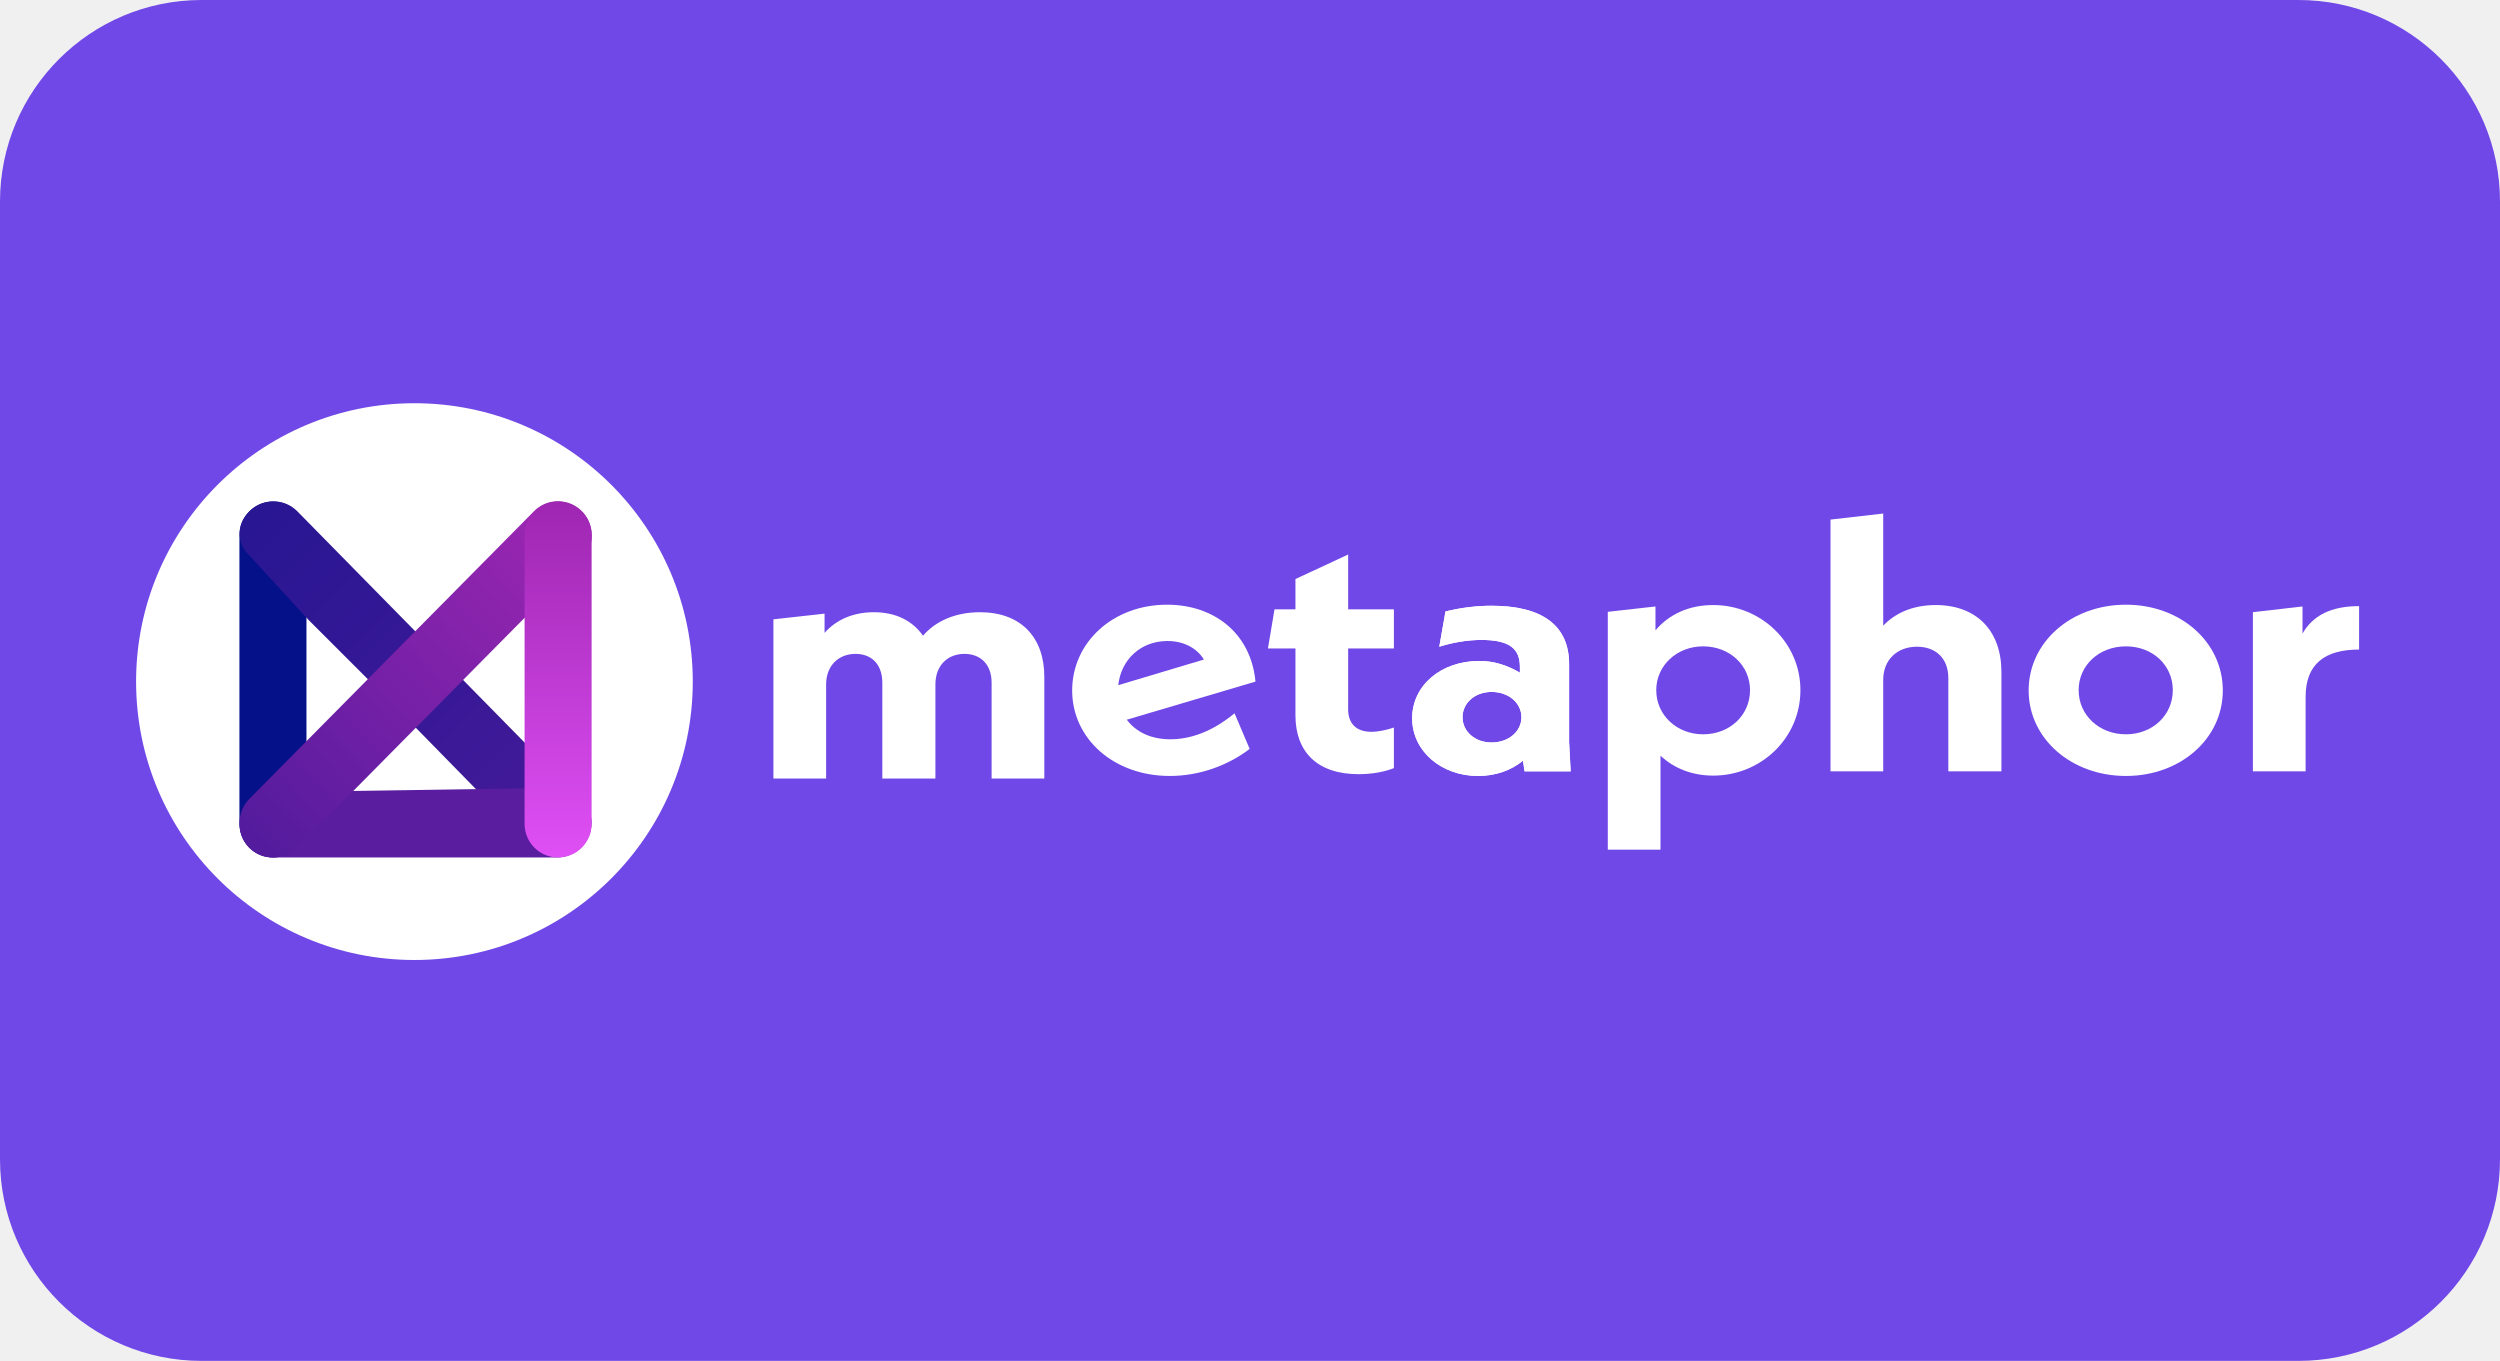
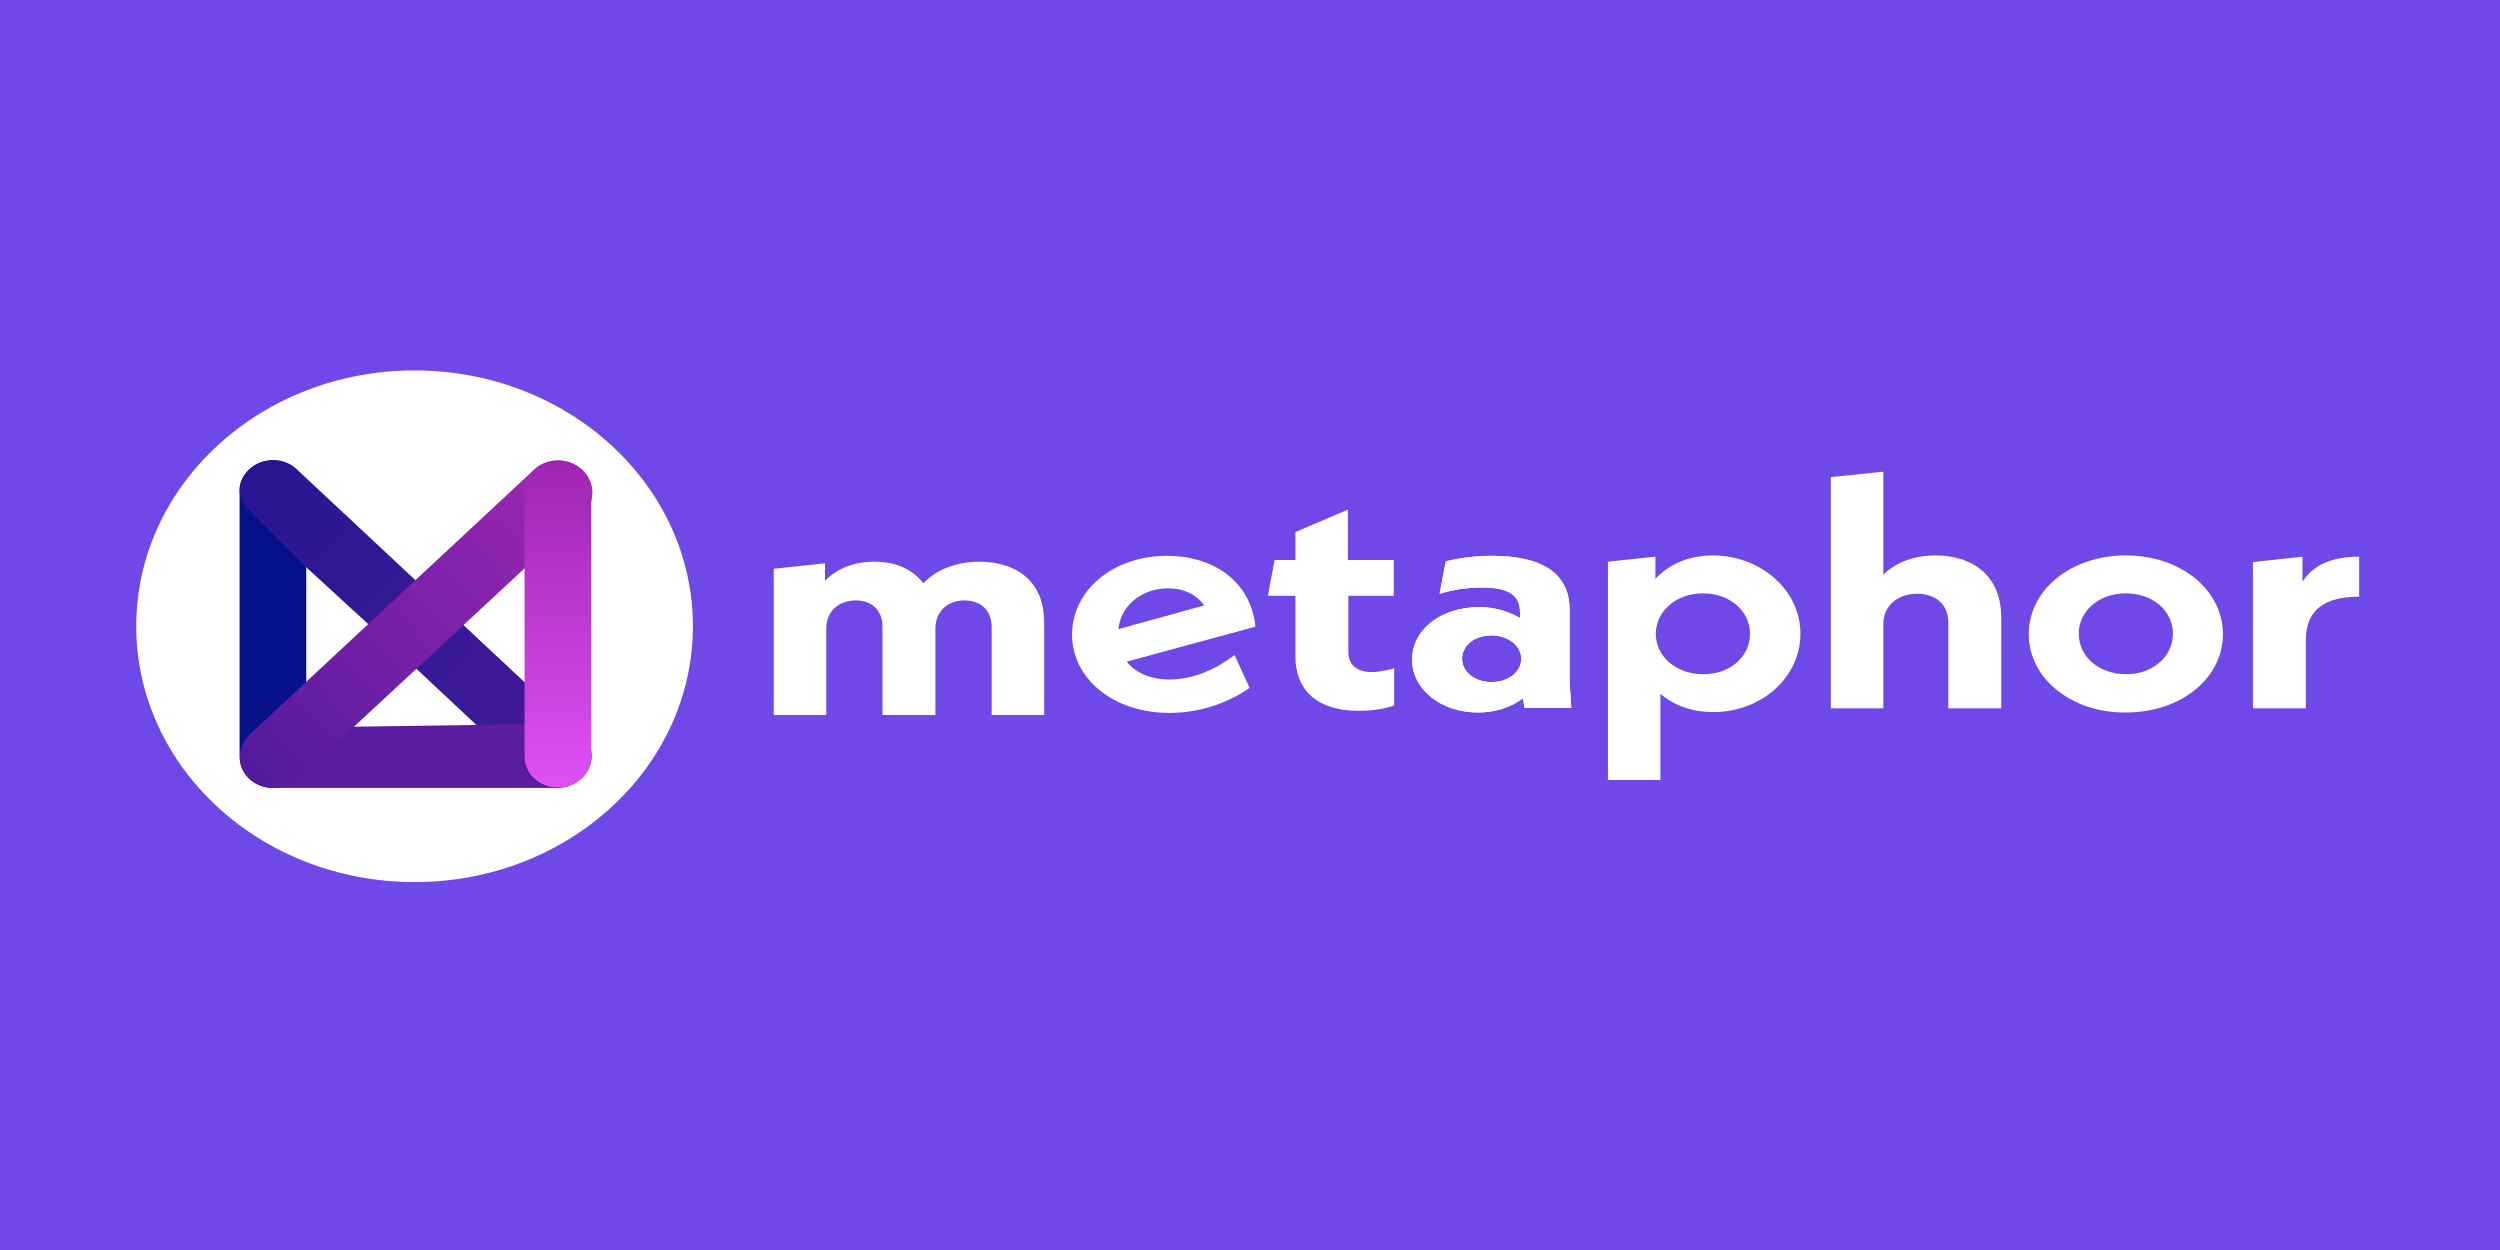
- <svg xmlns="http://www.w3.org/2000/svg" width="496" height="270" viewBox="0 0 496 270" fill="none">
-   <rect width="496" height="270" rx="40" fill="#7048E8" />
-   <ellipse cx="82.223" cy="135.231" rx="55.223" ry="55.231" fill="white" />
-   <path d="M47.503 106.155C47.503 102.482 50.48 99.505 54.153 99.505V99.505C57.826 99.505 60.803 102.482 60.803 106.155V163.471C60.803 167.143 57.826 170.121 54.153 170.121V170.121C50.48 170.121 47.503 167.143 47.503 163.471V106.155Z" fill="#041189" />
-   <path d="M49.055 109.751C47.069 107.589 47.034 104.255 48.975 102.05V102.05V102.05C51.473 98.851 56.176 98.58 59.017 101.471L114.624 158.048C117.297 160.767 117.53 165.079 115.167 168.077V168.077V168.077C112.52 170.714 108.26 170.688 105.645 168.018L77.145 138.918L61.267 123.046L49.055 109.751Z" fill="url(#paint0_linear_1632_42441)" />
-   <path d="M110.369 156.32C114.221 156.262 117.375 159.369 117.375 163.221V163.221C117.375 167.033 114.285 170.123 110.473 170.123L82.438 170.123L54.055 170.123C50.885 170.123 48.181 167.829 47.665 164.701V164.701C47.021 160.795 50 157.231 53.957 157.171L110.369 156.32Z" fill="#5B1D9F" />
-   <path d="M105.939 101.436C108.205 99.146 111.755 98.79 114.42 100.585V100.585C115.571 101.361 116.459 102.48 116.959 103.784V103.784C117.928 106.309 117.333 109.183 115.437 111.099L59.013 168.117C56.172 170.988 51.493 170.727 48.985 167.558V167.558C46.84 164.849 47.055 160.942 49.484 158.488L105.939 101.436Z" fill="url(#paint1_linear_1632_42441)" />
-   <path d="M104.077 106.155C104.077 102.482 107.054 99.505 110.727 99.505V99.505C114.4 99.505 117.377 102.482 117.377 106.155V163.471C117.377 167.143 114.4 170.121 110.727 170.121V170.121C107.054 170.121 104.077 167.143 104.077 163.471V106.155Z" fill="url(#paint2_linear_1632_42441)" />
-   <path fill-rule="evenodd" clip-rule="evenodd" d="M207.191 134.252V154.456H196.735V135.452C196.735 131.778 194.505 129.729 191.352 129.729C187.97 129.729 185.586 132.061 185.586 135.806V154.456H175.051V135.452C175.051 131.778 172.898 129.729 169.747 129.729C166.363 129.729 163.902 132.061 163.902 135.806V154.456H153.445V122.877L163.594 121.747V125.562C165.901 122.948 169.285 121.464 173.361 121.464C177.743 121.464 181.048 123.159 183.125 126.126C185.663 123.159 189.661 121.464 194.428 121.464C202.58 121.464 207.191 126.48 207.191 134.252" fill="white" />
-   <path fill-rule="evenodd" clip-rule="evenodd" d="M221.868 135.937L238.861 130.85C237.399 128.519 234.785 127.177 231.633 127.177C226.327 127.177 222.406 130.85 221.868 135.937M244.934 141.517L247.932 148.582C243.704 151.831 238.014 153.951 232.093 153.951C220.945 153.951 212.718 146.534 212.718 136.997C212.718 127.46 220.791 119.971 231.556 119.971C240.706 119.971 248.164 125.481 249.087 135.23L223.558 142.789C225.327 145.191 228.326 146.675 232.171 146.675C236.169 146.675 240.475 145.191 244.934 141.517" fill="white" />
-   <path fill-rule="evenodd" clip-rule="evenodd" d="M267.474 128.658V140.741C267.474 143.566 269.089 145.191 272.087 145.191C273.548 145.191 275.317 144.768 276.547 144.343V152.397C274.779 153.104 272.319 153.598 269.551 153.598C261.245 153.598 257.017 149.076 257.017 141.942V128.658H251.558L252.864 120.889H257.017V114.883L267.474 110.009V120.889H276.547V128.658H267.474Z" fill="white" />
-   <path fill-rule="evenodd" clip-rule="evenodd" d="M301.854 142.295C301.854 139.469 299.316 137.279 295.934 137.279C292.627 137.279 290.166 139.469 290.166 142.295C290.166 145.121 292.627 147.311 295.934 147.311C299.316 147.311 301.854 145.121 301.854 142.295V142.295ZM302.469 153.034L302.162 150.914C299.855 152.821 296.78 153.951 293.242 153.951C285.938 153.951 280.17 149.006 280.17 142.507C280.17 136.078 285.784 131.133 293.548 131.133C296.472 131.133 299.162 132.052 301.548 133.465V132.334C301.548 128.801 299.624 126.965 293.934 126.965C291.089 126.965 288.32 127.459 285.552 128.307L286.784 121.313C290.012 120.536 293.011 120.182 295.934 120.182C305.851 120.182 311.312 123.997 311.312 131.769V147.24L311.619 153.034H302.469Z" fill="white" />
-   <path fill-rule="evenodd" clip-rule="evenodd" d="M301.854 142.295C301.854 139.469 299.316 137.279 295.934 137.279C292.627 137.279 290.166 139.469 290.166 142.295C290.166 145.121 292.627 147.311 295.934 147.311C299.316 147.311 301.854 145.121 301.854 142.295V142.295ZM302.469 153.034L302.162 150.914C299.855 152.821 296.78 153.951 293.242 153.951C285.938 153.951 280.17 149.006 280.17 142.507C280.17 136.078 285.784 131.133 293.548 131.133C296.472 131.133 299.162 132.052 301.548 133.465V132.334C301.548 128.801 299.624 126.965 293.934 126.965C291.089 126.965 288.32 127.459 285.552 128.307L286.784 121.313C290.012 120.536 293.011 120.182 295.934 120.182C305.851 120.182 311.312 123.997 311.312 131.769V147.24L311.619 153.034H302.469Z" fill="white" />
-   <path fill-rule="evenodd" clip-rule="evenodd" d="M347.207 136.926C347.207 132.052 343.209 128.236 337.904 128.236C332.674 128.236 328.6 132.052 328.6 136.926C328.6 141.872 332.674 145.686 337.904 145.686C343.209 145.686 347.207 141.872 347.207 136.926M357.202 136.927C357.202 146.463 349.359 153.88 339.902 153.88C335.673 153.88 332.059 152.398 329.444 149.925V168.576H318.987V121.384L328.446 120.325V125.058C331.136 121.878 335.058 120.042 339.902 120.042C349.359 120.042 357.202 127.461 357.202 136.927" fill="white" />
-   <path fill-rule="evenodd" clip-rule="evenodd" d="M397.081 133.323V153.033H386.547V134.523C386.547 130.567 384.01 128.307 380.319 128.307C376.398 128.307 373.63 130.92 373.63 134.877V153.033H363.173V103.086L373.63 101.885V124.139C376.091 121.525 379.704 120.041 384.01 120.041C392.238 120.041 397.081 125.199 397.081 133.323" fill="white" />
-   <path fill-rule="evenodd" clip-rule="evenodd" d="M431.086 136.926C431.086 131.981 427.088 128.236 421.782 128.236C416.477 128.236 412.401 131.981 412.401 136.926C412.401 141.872 416.477 145.686 421.782 145.686C427.088 145.686 431.086 141.872 431.086 136.926M402.484 136.997C402.484 127.389 410.94 119.971 421.782 119.971C432.624 119.971 441.005 127.389 441.005 136.997C441.005 146.534 432.624 153.951 421.782 153.951C410.94 153.951 402.484 146.534 402.484 136.997" fill="white" />
-   <path fill-rule="evenodd" clip-rule="evenodd" d="M468.044 120.254V128.872C461.2 128.872 457.433 131.768 457.433 138.268V153.033H446.975V121.454L456.818 120.325V125.693C458.894 122.09 462.507 120.254 468.044 120.254" fill="white" />
-   <defs>
-     <linearGradient id="paint0_linear_1632_42441" x1="48.92" y1="100.799" x2="115.776" y2="167.467" gradientUnits="userSpaceOnUse">
-       <stop stop-color="#281692" />
-       <stop offset="1" stop-color="#451A9A" />
-     </linearGradient>
-     <linearGradient id="paint1_linear_1632_42441" x1="116.376" y1="101.974" x2="47.657" y2="167.139" gradientUnits="userSpaceOnUse">
-       <stop stop-color="#A027B3" />
-       <stop offset="1" stop-color="#521B9D" />
-     </linearGradient>
-     <linearGradient id="paint2_linear_1632_42441" x1="110.727" y1="99.505" x2="110.727" y2="170.121" gradientUnits="userSpaceOnUse">
-       <stop stop-color="#9E26B1" />
-       <stop offset="1" stop-color="#DF4FF5" />
-     </linearGradient>
-   </defs>
+ <svg xmlns="http://www.w3.org/2000/svg" version="1.1" id="Layer_1" x="0px" y="0px" viewBox="0 0 600 300" style="enable-background:new 0 0 600 300;" xml:space="preserve">
+   <style type="text/css">
+ 	.st0{fill:#7048E8;}
+ 	.st1{fill:#FFFFFF;}
+ 	.st2{fill:#041189;}
+ 	.st3{fill:url(#SVGID_1_);}
+ 	.st4{fill:#5B1D9F;}
+ 	.st5{fill:url(#SVGID_00000128479617595521939160000005298429824908236194_);}
+ 	.st6{fill:url(#SVGID_00000059296512992844133930000010139972707253851810_);}
+ 	.st7{fill-rule:evenodd;clip-rule:evenodd;fill:#FFFFFF;}
+ </style>
+   <rect class="st0" width="600" height="300" />
+   <ellipse class="st1" cx="99.5" cy="150.3" rx="66.8" ry="61.4" />
+   <path class="st2" d="M57.5,117.9c0-4.1,3.6-7.4,8-7.4l0,0c4.4,0,8,3.3,8,7.4v63.7c0,4.1-3.6,7.4-8,7.4l0,0c-4.4,0-8-3.3-8-7.4V117.9  z" />
+   <linearGradient id="SVGID_1_" gradientUnits="userSpaceOnUse" x1="60.63" y1="189.357" x2="138.193" y2="112.012" gradientTransform="matrix(1 0 0 -1 0 299.8898)">
+     <stop offset="0" style="stop-color:#281692" />
+     <stop offset="1" style="stop-color:#451A9A" />
+   </linearGradient>
+   <path class="st3" d="M59.3,121.9c-2.4-2.4-2.4-6.1-0.1-8.6l0,0l0,0c3-3.6,8.7-3.9,12.1-0.6l67.3,62.9c3.2,3,3.5,7.8,0.7,11.1l0,0  l0,0c-3.2,2.9-8.4,2.9-11.5-0.1l-34.5-32.3l-19.2-17.6L59.3,121.9z" />
+   <path class="st4" d="M133.5,173.7c4.7-0.1,8.5,3.4,8.5,7.7l0,0c0,4.2-3.7,7.7-8.3,7.7H99.7H65.4c-3.8,0-7.1-2.5-7.7-6l0,0  c-0.8-4.3,2.8-8.3,7.6-8.4L133.5,173.7z" />
+   <linearGradient id="SVGID_00000158708145531778854180000017741858694281435063_" gradientUnits="userSpaceOnUse" x1="139.533" y1="187.844" x2="59.7" y2="112.14" gradientTransform="matrix(1 0 0 -1 0 299.8898)">
+     <stop offset="0" style="stop-color:#A027B3" />
+     <stop offset="1" style="stop-color:#521B9D" />
+   </linearGradient>
+   <path style="fill:url(#SVGID_00000158708145531778854180000017741858694281435063_);" d="M128.2,112.7c2.7-2.5,7-2.9,10.3-0.9l0,0  c1.4,0.9,2.5,2.1,3.1,3.6l0,0c1.2,2.8,0.5,6-1.8,8.1l-68.3,63.4c-3.4,3.2-9.1,2.9-12.1-0.6l0,0c-2.6-3-2.3-7.4,0.6-10.1L128.2,112.7  z" />
+   <linearGradient id="SVGID_00000029750227236347242210000001512470799995764615_" gradientUnits="userSpaceOnUse" x1="133.944" y1="189.329" x2="133.944" y2="110.867" gradientTransform="matrix(1 0 0 -1 0 299.8898)">
+     <stop offset="0" style="stop-color:#9E26B1" />
+     <stop offset="1" style="stop-color:#DF4FF5" />
+   </linearGradient>
+   <path style="fill:url(#SVGID_00000029750227236347242210000001512470799995764615_);" d="M125.9,117.9c0-4.1,3.6-7.4,8-7.4l0,0  c4.4,0,8,3.3,8,7.4v63.7c0,4.1-3.6,7.4-8,7.4l0,0c-4.4,0-8-3.3-8-7.4V117.9z" />
+   <path class="st7" d="M250.6,149.2v22.4H238v-21.1c0-4.1-2.7-6.4-6.5-6.4c-4.1,0-7,2.6-7,6.8v20.7h-12.7v-21.1c0-4.1-2.6-6.4-6.4-6.4  c-4.1,0-7.1,2.6-7.1,6.8v20.7h-12.6v-35.1l12.3-1.3v4.2c2.8-2.9,6.9-4.6,11.8-4.6c5.3,0,9.3,1.9,11.8,5.2c3.1-3.3,7.9-5.2,13.7-5.2  C245.1,135,250.6,140.5,250.6,149.2" />
+   <path class="st7" d="M268.4,151l20.6-5.7c-1.8-2.6-4.9-4.1-8.7-4.1C273.8,141.3,269,145.4,268.4,151 M296.3,157.2l3.6,7.9  c-5.1,3.6-12,6-19.2,6c-13.5,0-23.4-8.2-23.4-18.8s9.8-18.9,22.8-18.9c11.1,0,20.1,6.1,21.2,17l-30.9,8.4c2.1,2.7,5.8,4.3,10.4,4.3  C285.7,163,290.9,161.3,296.3,157.2" />
+   <path class="st7" d="M323.6,143v13.4c0,3.1,2,4.9,5.6,4.9c1.8,0,3.9-0.5,5.4-0.9v8.9c-2.1,0.8-5.1,1.3-8.5,1.3c-10,0-15.2-5-15.2-13  V143h-6.6l1.6-8.6h5v-6.7l12.6-5.4v12.1h11v8.6H323.6z" />
+   <path class="st7" d="M365.1,158.1c0-3.1-3.1-5.6-7.2-5.6c-4,0-7,2.4-7,5.6c0,3.1,3,5.6,7,5.6C362.1,163.7,365.1,161.2,365.1,158.1  L365.1,158.1z M365.9,170l-0.4-2.4c-2.8,2.1-6.5,3.4-10.8,3.4c-8.8,0-15.8-5.5-15.8-12.7c0-7.1,6.8-12.6,16.2-12.6  c3.5,0,6.8,1,9.7,2.6V147c0-3.9-2.3-6-9.2-6c-3.4,0-6.8,0.5-10.1,1.5l1.5-7.8c3.9-0.9,7.5-1.3,11.1-1.3c12,0,18.6,4.2,18.6,12.9  v17.2l0.4,6.4H365.9z" />
+   <path class="st7" d="M365.1,158.1c0-3.1-3.1-5.6-7.2-5.6c-4,0-7,2.4-7,5.6c0,3.1,3,5.6,7,5.6C362.1,163.7,365.1,161.2,365.1,158.1  L365.1,158.1z M365.9,170l-0.4-2.4c-2.8,2.1-6.5,3.4-10.8,3.4c-8.8,0-15.8-5.5-15.8-12.7c0-7.1,6.8-12.6,16.2-12.6  c3.5,0,6.8,1,9.7,2.6V147c0-3.9-2.3-6-9.2-6c-3.4,0-6.8,0.5-10.1,1.5l1.5-7.8c3.9-0.9,7.5-1.3,11.1-1.3c12,0,18.6,4.2,18.6,12.9  v17.2l0.4,6.4H365.9z" />
+   <path class="st7" d="M420,152.1c0-5.4-4.8-9.7-11.3-9.7c-6.3,0-11.3,4.2-11.3,9.7c0,5.5,4.9,9.7,11.3,9.7  C415.2,161.9,420,157.6,420,152.1 M432.1,152.1c0,10.6-9.5,18.8-20.9,18.8c-5.1,0-9.5-1.6-12.7-4.4v20.7h-12.6v-52.4l11.4-1.2v5.3  c3.3-3.5,8-5.6,13.9-5.6C422.6,133.4,432.1,141.6,432.1,152.1" />
+   <path class="st7" d="M480.3,148.1V170h-12.7v-20.6c0-4.4-3.1-6.9-7.5-6.9c-4.7,0-8.1,2.9-8.1,7.3V170h-12.6v-55.5l12.6-1.3v24.7  c3-2.9,7.3-4.6,12.6-4.6C474.5,133.4,480.3,139.1,480.3,148.1" />
+   <path class="st7" d="M521.5,152.1c0-5.5-4.8-9.7-11.3-9.7c-6.4,0-11.3,4.2-11.3,9.7c0,5.5,4.9,9.7,11.3,9.7  C516.6,161.9,521.5,157.6,521.5,152.1 M486.9,152.2c0-10.7,10.2-18.9,23.3-18.9c13.1,0,23.3,8.2,23.3,18.9  c0,10.6-10.1,18.8-23.3,18.8C497.1,171.1,486.9,162.8,486.9,152.2" />
+   <path class="st7" d="M566.2,133.6v9.6c-8.3,0-12.8,3.2-12.8,10.4V170h-12.7v-35.1l11.9-1.3v6C555.1,135.7,559.5,133.6,566.2,133.6" />
</svg>
